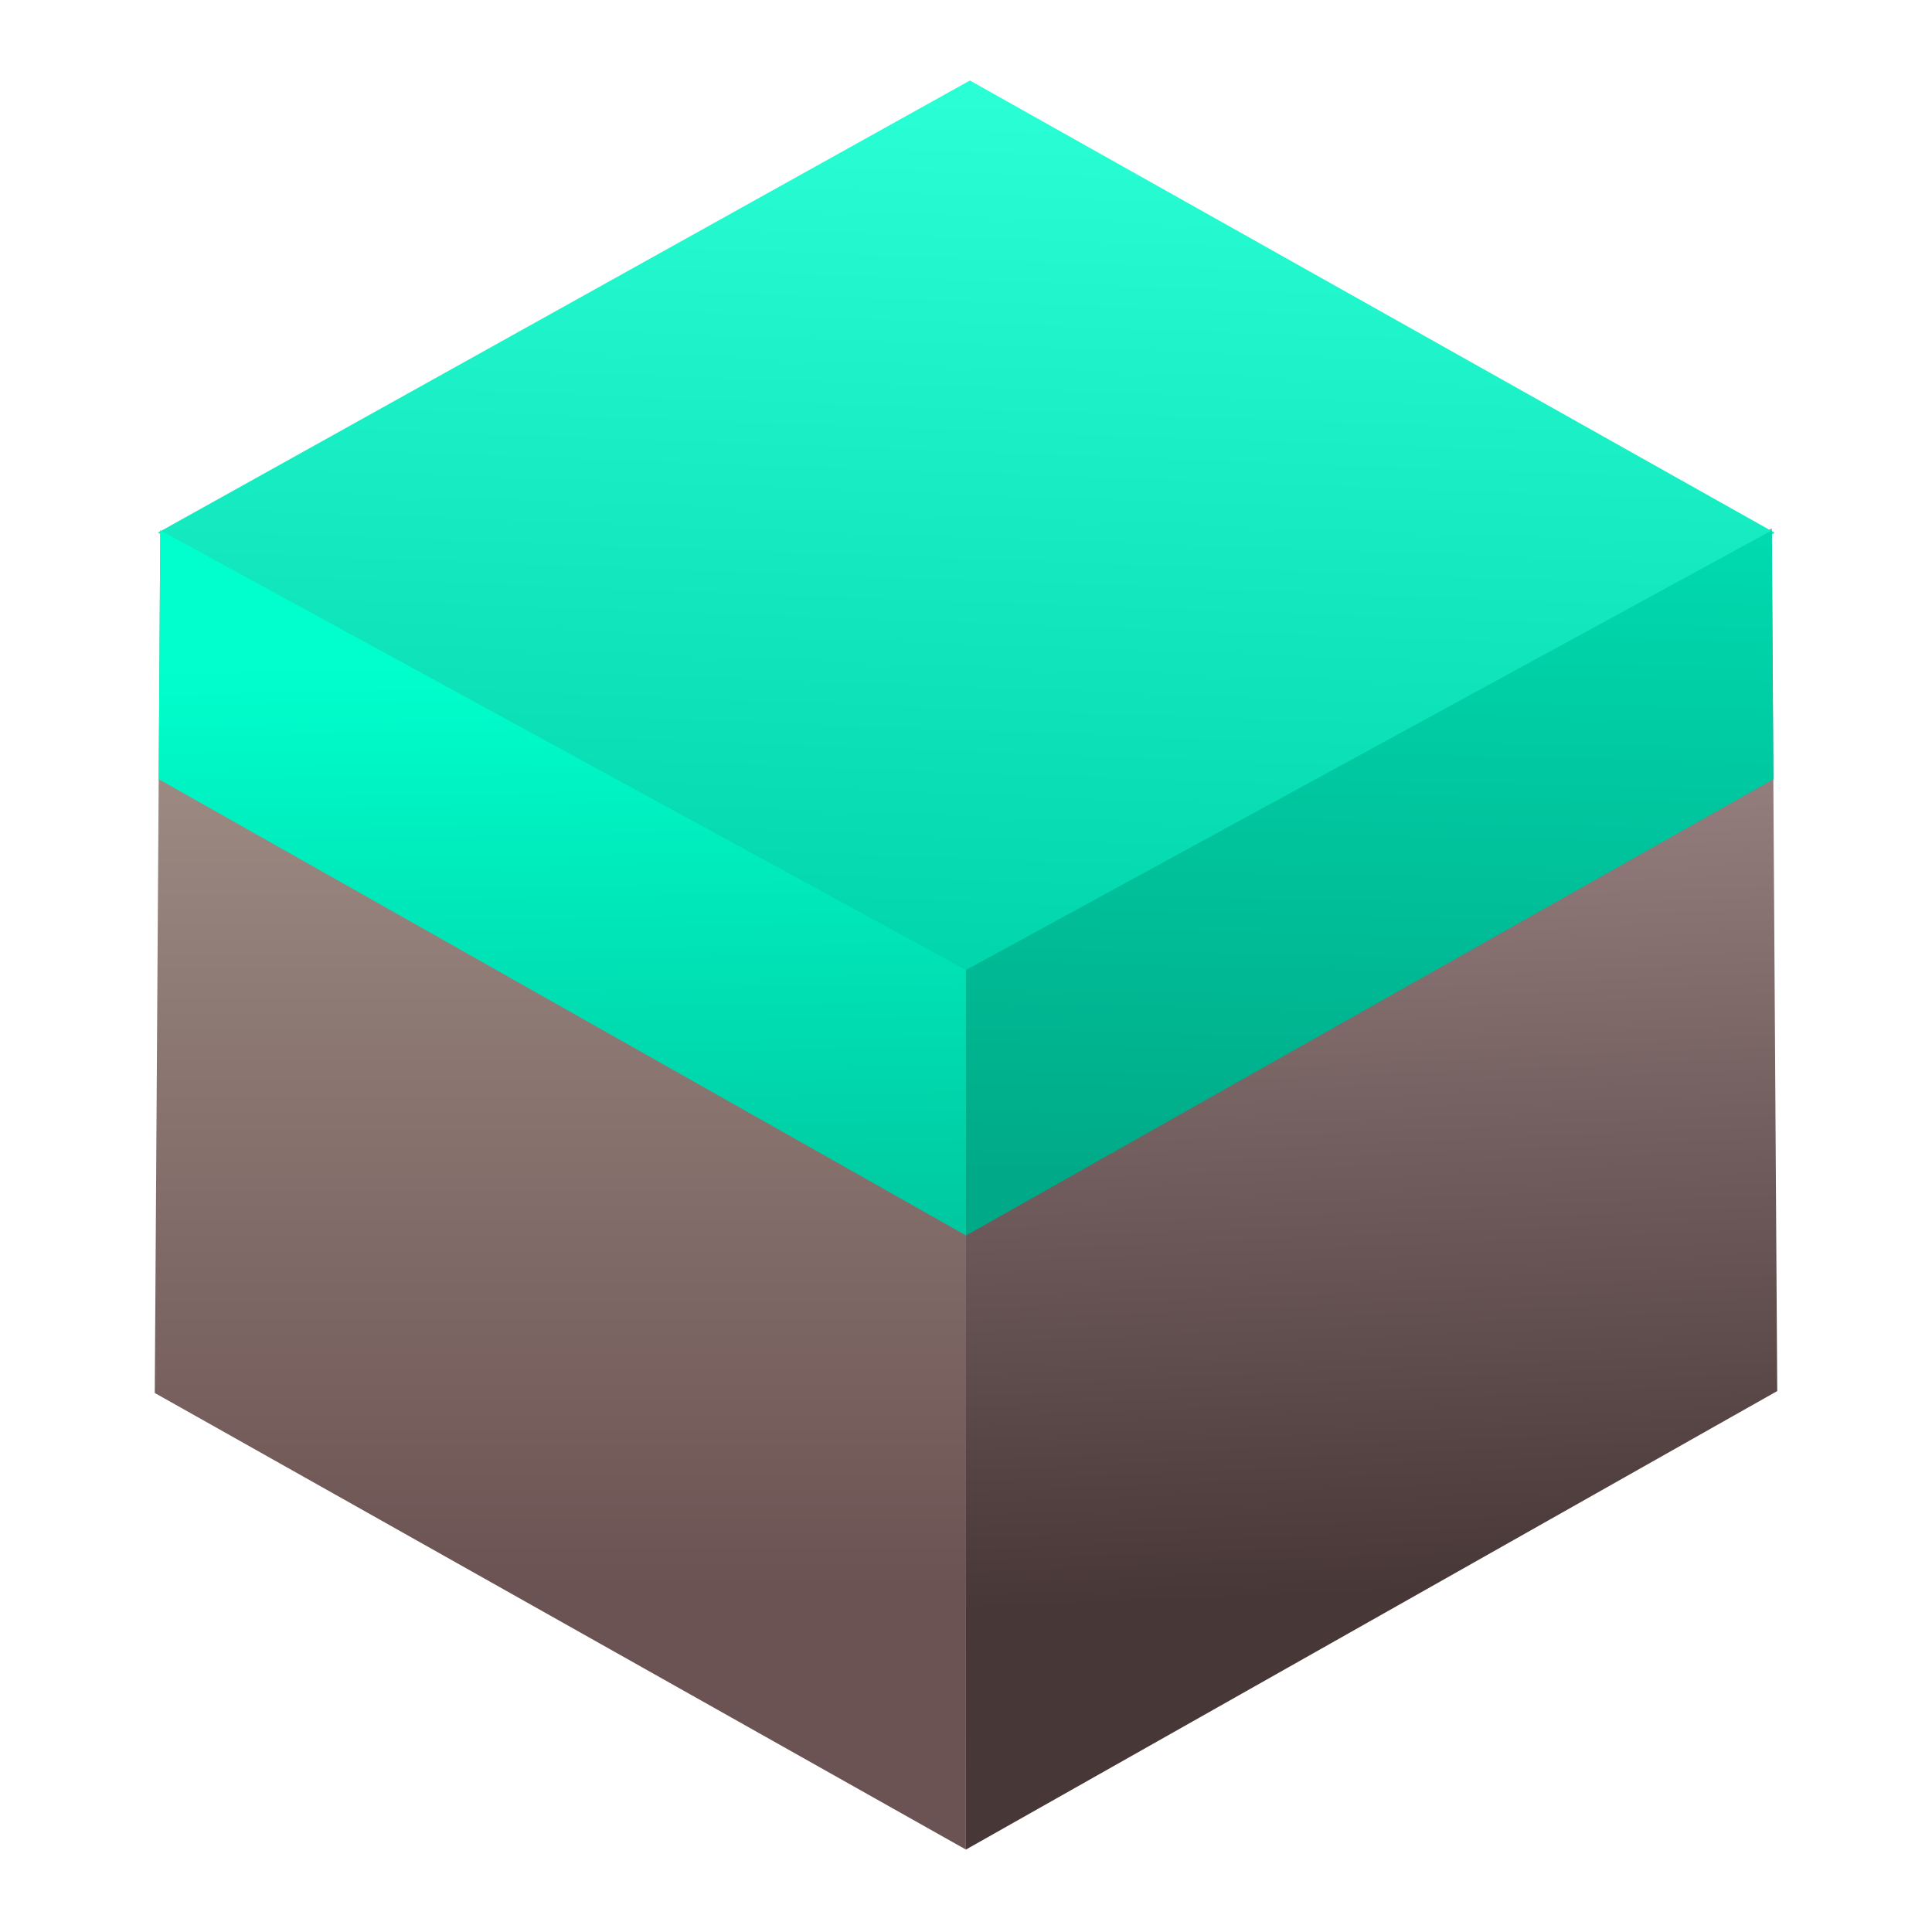
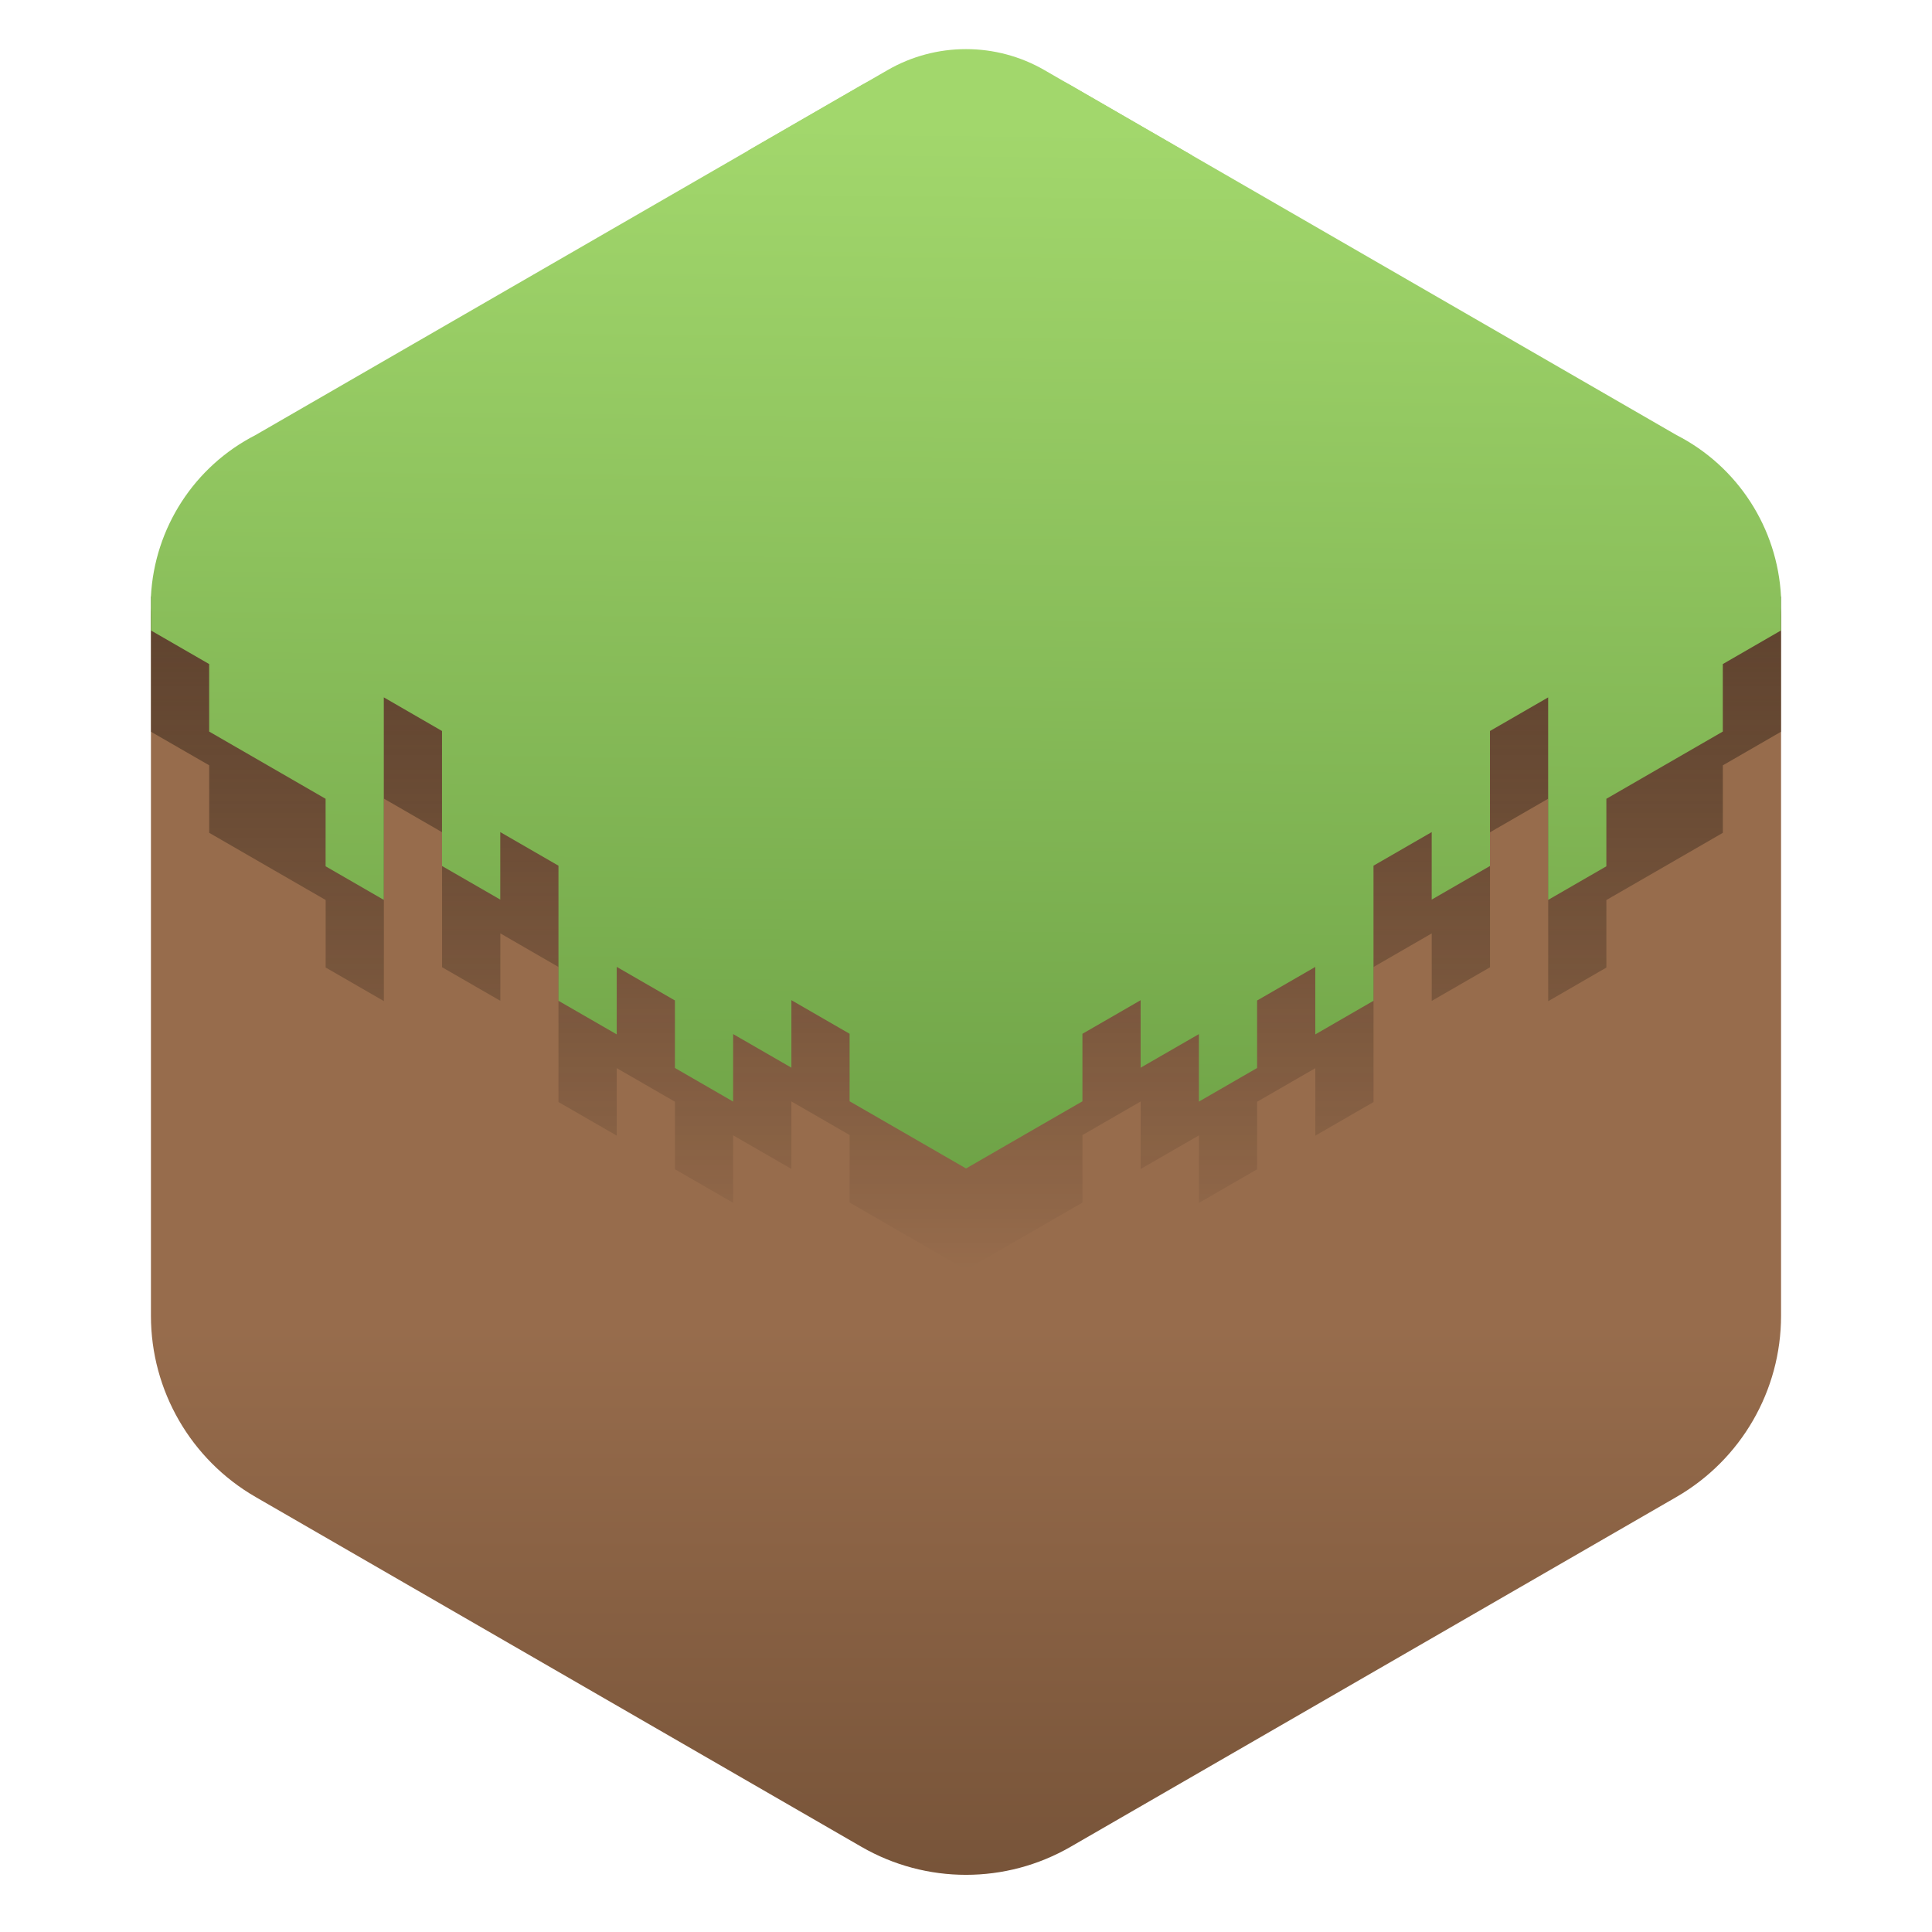
- <svg xmlns="http://www.w3.org/2000/svg" xmlns:xlink="http://www.w3.org/1999/xlink" clip-rule="evenodd" fill-rule="evenodd" stroke-linejoin="round" stroke-miterlimit="1.414" viewBox="0 0 48 48">
-   <linearGradient id="a" x2="1" gradientTransform="matrix(-.901866 -26.4 26.4 -.901866 33.7565 39.7416)" gradientUnits="userSpaceOnUse">
-     <stop stop-color="#483737" offset="0" />
-     <stop stop-color="#ac9393" offset="1" />
+ <svg xmlns="http://www.w3.org/2000/svg" xmlns:xlink="http://www.w3.org/1999/xlink" clip-rule="evenodd" fill-rule="evenodd" stroke-linejoin="round" stroke-miterlimit="2" viewBox="0 0 64 64" version="1.1" id="svg6" xml:space="preserve">
+   <defs id="defs6">
+     <linearGradient id="linearGradient1249">
+       <stop style="stop-color:#583c28;stop-opacity:1;" offset="0" id="stop1248" />
+       <stop style="stop-color:#000000;stop-opacity:0;" offset="1" id="stop1249" />
+     </linearGradient>
+     <linearGradient id="linearGradient1192">
+       <stop style="stop-color:#538733;stop-opacity:1;" offset="0" id="stop1192" />
+       <stop style="stop-color:#a2d76c;stop-opacity:1;" offset="1" id="stop1193" />
+     </linearGradient>
+     <linearGradient id="linearGradient1189">
+       <stop style="stop-color:#543c26;stop-opacity:1;" offset="0" id="stop1189" />
+       <stop style="stop-color:#714f35;stop-opacity:1;" offset="0.26" id="stop1191" />
+       <stop style="stop-color:#976c4c;stop-opacity:1;" offset="0.65" id="stop1190" />
+     </linearGradient>
+     <linearGradient id="linearGradient65" x2="1" gradientTransform="matrix(0,-43.3022,43.3022,0,298.19,45.6914)" gradientUnits="userSpaceOnUse" x1="0" y1="0" y2="0" spreadMethod="pad">
+       <stop stop-color="#00594e" offset="0" id="stop64" style="stop-color:#513a13;stop-opacity:1;" />
+       <stop stop-color="#32867d" offset="1" id="stop65" style="stop-color:#9e6f1d;stop-opacity:1;" />
+     </linearGradient>
+     <linearGradient id="linearGradient112" x2="1" gradientTransform="matrix(0,-43.3022,43.3022,0,298.19,45.6914)" gradientUnits="userSpaceOnUse" x1="0" y1="0" y2="0" spreadMethod="pad">
+       <stop stop-color="#00594e" offset="0" id="stop111" style="stop-color:#583d12;stop-opacity:1;" />
+       <stop stop-color="#32867d" offset="1" id="stop112" style="stop-color:#8e651d;stop-opacity:1;" />
+     </linearGradient>
+     <linearGradient id="a-3" x2="1" gradientTransform="matrix(0,-43.3022,43.3022,0,298.19,45.6914)" gradientUnits="userSpaceOnUse" x1="0" y1="0" y2="0" spreadMethod="pad" xlink:href="#linearGradient55">
+       <stop stop-color="#00594e" offset="0" id="stop1-6" style="stop-color:#7f5a1a;stop-opacity:1;" />
+       <stop stop-color="#32867d" offset="1" id="stop2-7" style="stop-color:#b58124;stop-opacity:1;" />
+     </linearGradient>
+     <linearGradient id="linearGradient55" x2="1" gradientTransform="matrix(0,-43.3022,43.3022,0,298.19,45.6914)" gradientUnits="userSpaceOnUse" x1="0" y1="0" y2="0" spreadMethod="pad">
+       <stop stop-color="#00594e" offset="0" id="stop54" style="stop-color:#39280c;stop-opacity:1;" />
+       <stop stop-color="#32867d" offset="1" id="stop55" style="stop-color:#b58124;stop-opacity:1;" />
+     </linearGradient>
+     <linearGradient id="4" gradientUnits="userSpaceOnUse" gradientTransform="matrix(1.43243,0,0,1.43628,-2.378,-2.471)" y1="5" x2="0" y2="43">
+       <stop stop-color="#fff" id="stop7" />
+       <stop offset=".063" stop-color="#fff" stop-opacity=".235" id="stop9" />
+       <stop offset=".951" stop-color="#fff" stop-opacity=".157" id="stop11" />
+       <stop offset="1" stop-color="#fff" stop-opacity=".392" id="stop13" />
+     </linearGradient>
+     <linearGradient id="1">
+       <stop stop-color="#181818" id="stop16" />
+       <stop offset="1" stop-color="#181818" stop-opacity="0" id="stop18" />
+     </linearGradient>
+     <linearGradient y1="47.03" x2="0" y2="39.999" id="3" gradientUnits="userSpaceOnUse">
+       <stop stop-color="#181818" stop-opacity="0" id="stop21" />
+       <stop offset=".5" stop-color="#181818" id="stop23" />
+       <stop offset="1" stop-color="#181818" stop-opacity="0" id="stop25" />
+     </linearGradient>
+     <radialGradient cx="4.993" cy="43.5" r="2.5" id="2" xlink:href="#1" gradientUnits="userSpaceOnUse" gradientTransform="matrix(2.0038,0,0,1.4,-20.01,-104.4)" />
+     <radialGradient cx="4.993" cy="43.5" r="2.5" id="0" xlink:href="#1" gradientUnits="userSpaceOnUse" gradientTransform="matrix(2.0038,0,0,1.4,27.988,-17.4)" />
+     <linearGradient xlink:href="#linearGradient1189" id="linearGradient1216" gradientUnits="userSpaceOnUse" x1="32" y1="0.286" x2="32" y2="-55.714" />
+     <linearGradient xlink:href="#linearGradient1192" id="linearGradient1218" gradientUnits="userSpaceOnUse" x1="29.032" y1="38.988" x2="29.573" y2="-14.35" />
+     <linearGradient xlink:href="#linearGradient1249" id="linearGradient1248" gradientUnits="userSpaceOnUse" x1="29.573" y1="-21.059" x2="29.573" y2="20.182" gradientTransform="translate(2.426897,21.88156)" />
+   </defs>
+   <linearGradient id="a" x2="1" gradientTransform="matrix(0 -21.7658 21.7658 0 630.037 59.6287)" gradientUnits="userSpaceOnUse">
+     <stop stop-color="#006783" offset="0" id="stop1" />
+     <stop stop-color="#13bee3" offset="1" id="stop2" />
  </linearGradient>
-   <linearGradient id="b" x2="1" gradientTransform="matrix(-.163976 -27.1379 27.1379 -.163976 12.1938 39.3317)" gradientUnits="userSpaceOnUse">
-     <stop stop-color="#6c5353" offset="0" />
-     <stop stop-color="#ac9d93" offset="1" />
-   </linearGradient>
-   <linearGradient id="c" x2="1" gradientTransform="matrix(.807353 -23.0061 23.0061 .807353 23.6044 24.8487)" gradientUnits="userSpaceOnUse">
-     <stop stop-color="#00d4aa" offset="0" />
-     <stop stop-color="#2affd5" offset="1" />
-   </linearGradient>
-   <linearGradient id="d">
-     <stop stop-color="#0fc" offset="0" />
-     <stop stop-color="#0a8" offset="1" />
-   </linearGradient>
-   <linearGradient id="e" x2="1" gradientTransform="matrix(.245962 21.9727 -21.9727 .245962 12.4398 16.4845)" gradientUnits="userSpaceOnUse" xlink:href="#d" />
-   <linearGradient id="f" x2="1" gradientTransform="matrix(-.40994 28.6957 -28.6957 -.40994 38.3519 .708721)" gradientUnits="userSpaceOnUse" xlink:href="#d" />
-   <path d="m23.998 45.952 20.157-11.392-.137-21.432-20.02 10.971z" fill="url(#a)" />
-   <path d="m23.998 45.952-20.153-11.344.137-21.432 20.02 10.971z" fill="url(#b)" />
-   <path d="m3.924 13.233 20.173-11.233 19.996 11.237-20.103 11.015-20.066-11.019z" fill="url(#c)" />
-   <path d="m3.982 13.176-.039 6.183 20.059 11.336-.004-6.596-20.016-10.923z" fill="url(#e)" />
-   <path d="m44.022 13.177-20.024 10.922.004 6.596 20.059-11.336z" fill="url(#f)" />
+   <g id="g1232">
+     <path id="rect1215" style="display:inline;fill:url(#linearGradient1216);fill-opacity:1;stroke-width:15;stroke-miterlimit:2" d="m 2.573,-59.709 v 23.176 a 6.929,6.929 60.001 0 0 3.464,6 l 20.072,11.59 a 6.928,6.928 180 0 0 6.928,0 l 20.072,-11.59 a 6.929,6.929 119.999 0 0 3.464,-6 v -23.176 a 2.152,2.152 28.284 0 0 -3.338,-1.796 l -20.324,13.417 a 6.059,6.059 180 0 1 -6.676,0 L 5.911,-61.505 a 2.152,2.152 151.716 0 0 -3.338,1.796 z" transform="translate(2.426897,80.12108)" />
+     <path id="path1248" style="fill:url(#linearGradient1248);fill-opacity:1" d="M 32,4.177 5,19.767 v 2.236 2.236 l 1.93,1.113 v 2.236 l 1.928,1.113 1.93,1.113 v 2.236 l 1.928,1.113 v -2.236 -2.236 -2.236 l 1.928,1.113 v 2.236 2.236 l 1.93,1.113 V 30.919 L 18.5,32.032 v 2.238 2.236 l 1.93,1.113 v -2.236 l 1.928,1.113 v 2.236 l 1.928,1.113 v -2.236 l 1.93,1.113 v -2.236 l 1.928,1.113 v 2.236 L 30.072,40.95 32,42.063 l 1.928,-1.113 1.93,-1.113 v -2.236 l 1.928,-1.113 v 2.236 l 1.93,-1.113 v 2.236 l 1.928,-1.113 V 36.497 l 1.928,-1.113 v 2.236 L 45.5,36.507 v -2.236 -2.238 l 1.928,-1.113 v 2.236 l 1.93,-1.113 v -2.236 -2.236 l 1.928,-1.113 v 2.236 2.236 2.236 L 53.213,32.052 V 29.815 l 1.93,-1.113 1.928,-1.113 V 25.353 L 59,24.239 V 22.003 19.767 Z" />
+     <path id="path346" style="display:inline;fill:url(#linearGradient1218);fill-opacity:1" d="M 29.573 -16.9 A 5.196 5.196 0 0 0 26.975 -16.205 L 22.347 -13.533 L 37.063 -13.379 L 32.171 -16.205 A 5.196 5.196 0 0 0 29.573 -16.9 z " transform="translate(2.426897,18.52707)" />
+     <path id="path1231" style="display:inline;fill:url(#linearGradient1218);fill-opacity:1" d="m 27.301,-16.018 c -0.397,-0.007 -0.807,0.09 -1.191,0.312 L 6.037,-4.115 C 4.009,-3.077 2.688,-1.035 2.572,1.24 V 2.357 L 4.502,3.471 V 5.707 L 6.43,6.82 8.359,7.934 v 2.236 l 1.928,1.113 V 9.047 6.811 4.574 L 12.215,5.688 v 2.236 2.236 l 1.93,1.113 V 9.037 l 1.928,1.113 V 12.389 14.625 l 1.93,1.113 v -2.236 l 1.928,1.113 v 2.236 l 1.928,1.113 v -2.236 l 1.93,1.113 v -2.236 l 1.928,1.113 v 2.236 l 1.93,1.113 1.928,1.113 L 31.5,19.068 33.43,17.955 V 15.719 l 1.928,-1.113 v 2.236 l 1.93,-1.113 v 2.236 l 1.928,-1.113 v -2.236 l 1.928,-1.113 v 2.236 L 43.072,14.625 V 12.389 10.15 L 45,9.037 v 2.236 l 1.93,-1.113 V 7.924 5.688 l 1.928,-1.113 v 2.236 2.236 2.236 l 1.928,-1.113 V 7.934 L 52.715,6.82 54.643,5.707 V 3.471 L 56.572,2.357 V 1.24 C 56.457,-1.035 55.138,-3.077 53.109,-4.115 L 33.037,-15.705 c -0.77,-0.444 -1.635,-0.389 -2.309,0 -0.674,0.389 -1.156,1.111 -1.156,2 0,-0.889 -0.481,-1.611 -1.154,-2 -0.337,-0.194 -0.72,-0.306 -1.117,-0.312 z" transform="translate(2.426897,18.52707)" />
+   </g>
</svg>
